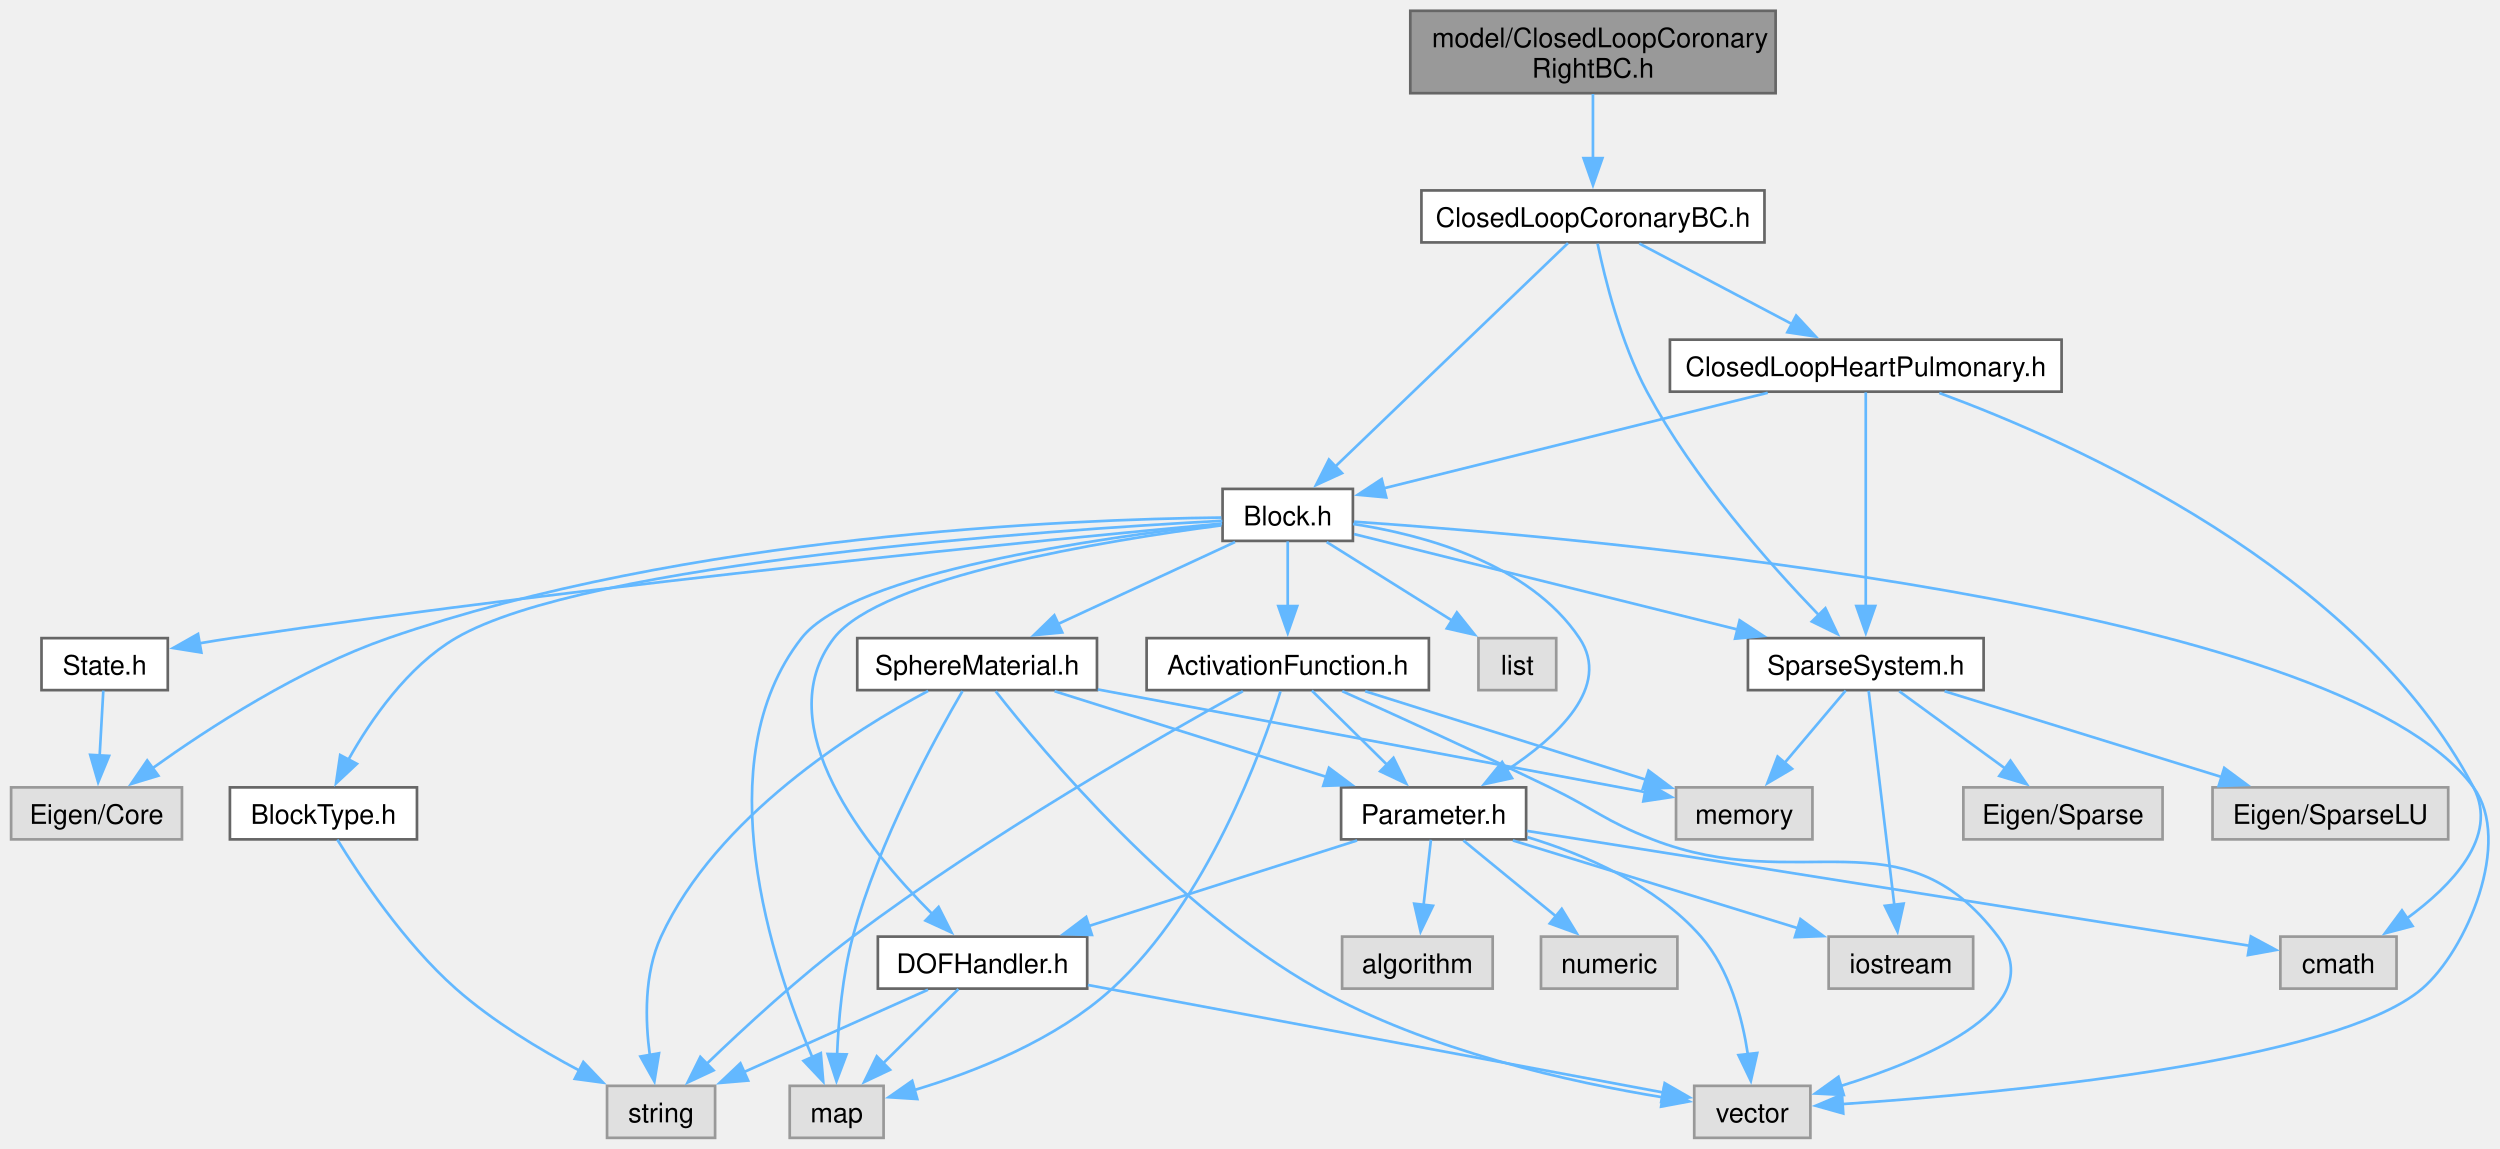
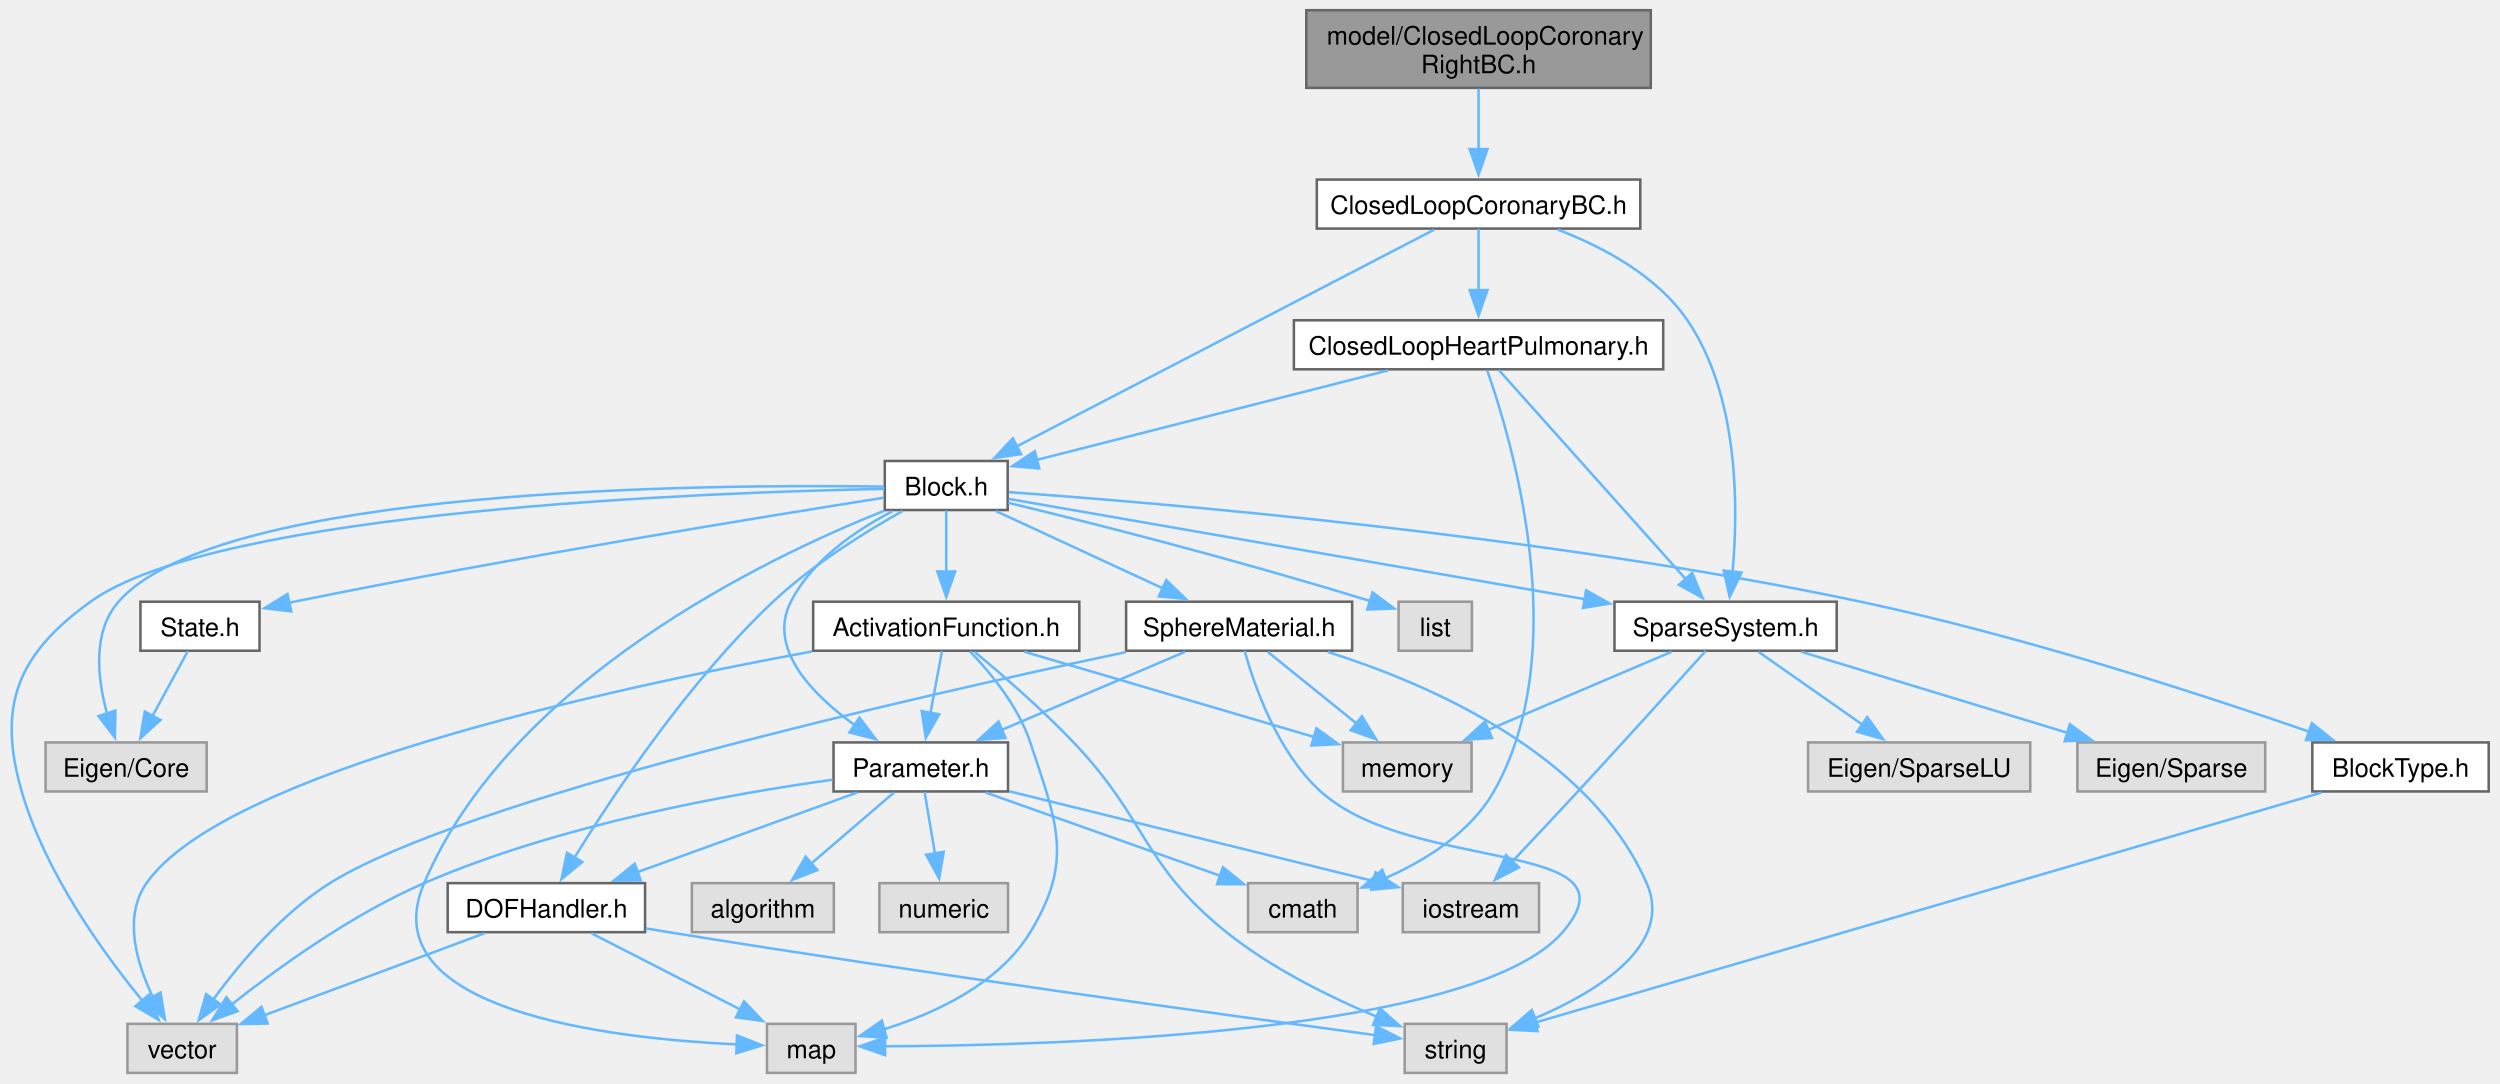
- <svg xmlns="http://www.w3.org/2000/svg" xmlns:xlink="http://www.w3.org/1999/xlink" width="925pt" height="425pt" viewBox="0.00 0.00 925.31 425.25">
+ <svg xmlns="http://www.w3.org/2000/svg" xmlns:xlink="http://www.w3.org/1999/xlink" width="981pt" height="425pt" viewBox="0.00 0.00 980.71 425.25">
  <g id="graph0" class="graph" transform="scale(1 1) rotate(0) translate(4 421.25)">
    <g id="Node000001" class="node">
      <g id="a_Node000001">
        <a xlink:title="Right side of ClosedLoopCoronaryBC.">
-           <polygon fill="#999999" stroke="#666666" points="653.25,-417.25 518,-417.25 518,-386.75 653.25,-386.75 653.25,-417.25" />
-           <text text-anchor="start" x="526" y="-403.75" font-family="Helvetica,sans-Serif" font-size="10.00">model/ClosedLoopCoronary</text>
-           <text text-anchor="middle" x="585.62" y="-392.5" font-family="Helvetica,sans-Serif" font-size="10.00">RightBC.h</text>
+           <polygon fill="#999999" stroke="#666666" points="643.71,-417.25 508.46,-417.25 508.46,-386.75 643.71,-386.75 643.71,-417.25" />
+           <text text-anchor="start" x="516.46" y="-403.75" font-family="Helvetica,sans-Serif" font-size="10.00">model/ClosedLoopCoronary</text>
+           <text text-anchor="middle" x="576.09" y="-392.5" font-family="Helvetica,sans-Serif" font-size="10.00">RightBC.h</text>
        </a>
      </g>
    </g>
    <g id="Node000002" class="node">
      <g id="a_Node000002">
        <a xlink:href="_closed_loop_coronary_b_c_8h.html" target="_top" xlink:title="model::ClosedLoopCoronaryBC source file">
-           <polygon fill="white" stroke="#666666" points="649.12,-350.75 522.12,-350.75 522.12,-331.5 649.12,-331.5 649.12,-350.75" />
-           <text text-anchor="middle" x="585.62" y="-337.25" font-family="Helvetica,sans-Serif" font-size="10.00">ClosedLoopCoronaryBC.h</text>
+           <polygon fill="white" stroke="#666666" points="639.59,-350.75 512.59,-350.75 512.59,-331.5 639.59,-331.5 639.59,-350.75" />
+           <text text-anchor="middle" x="576.09" y="-337.25" font-family="Helvetica,sans-Serif" font-size="10.00">ClosedLoopCoronaryBC.h</text>
        </a>
      </g>
    </g>
    <g id="edge1_Node000001_Node000002" class="edge">
      <g id="a_edge1_Node000001_Node000002">
        <a xlink:title=" ">
-           <path fill="none" stroke="#63b8ff" d="M585.62,-386.45C585.62,-379.21 585.62,-370.34 585.62,-362.44" />
-           <polygon fill="#63b8ff" stroke="#63b8ff" points="589.13,-362.71 585.63,-352.71 582.13,-362.71 589.13,-362.71" />
+           <path fill="none" stroke="#63b8ff" d="M576.09,-386.45C576.09,-379.21 576.09,-370.34 576.09,-362.44" />
+           <polygon fill="#63b8ff" stroke="#63b8ff" points="579.59,-362.71 576.09,-352.71 572.59,-362.71 579.59,-362.71" />
        </a>
      </g>
    </g>
    <g id="Node000003" class="node">
      <g id="a_Node000003">
        <a xlink:href="_block_8h.html" target="_top" xlink:title="model::Block source file">
-           <polygon fill="white" stroke="#666666" points="496.75,-240.25 448.5,-240.25 448.5,-221 496.75,-221 496.75,-240.25" />
-           <text text-anchor="middle" x="472.62" y="-226.75" font-family="Helvetica,sans-Serif" font-size="10.00">Block.h</text>
+           <polygon fill="white" stroke="#666666" points="391.21,-240.25 342.96,-240.25 342.96,-221 391.21,-221 391.21,-240.25" />
+           <text text-anchor="middle" x="367.09" y="-226.75" font-family="Helvetica,sans-Serif" font-size="10.00">Block.h</text>
        </a>
      </g>
    </g>
    <g id="edge2_Node000002_Node000003" class="edge">
      <g id="a_edge2_Node000002_Node000003">
        <a xlink:title=" ">
-           <path fill="none" stroke="#63b8ff" d="M576.38,-331.25C557.51,-313.13 514.29,-271.63 490.01,-248.32" />
-           <polygon fill="#63b8ff" stroke="#63b8ff" points="492.73,-246.08 483.09,-241.67 487.88,-251.13 492.73,-246.08" />
-         </a>
-       </g>
-     </g>
-     <g id="Node000019" class="node">
-       <g id="a_Node000019">
+           <path fill="none" stroke="#63b8ff" d="M558.63,-331.06C522.36,-312.23 438.61,-268.76 394.85,-246.04" />
+           <polygon fill="#63b8ff" stroke="#63b8ff" points="396.47,-242.94 385.99,-241.44 393.25,-249.15 396.47,-242.94" />
+         </a>
+       </g>
+     </g>
+     <g id="Node000018" class="node">
+       <g id="a_Node000018">
        <a xlink:href="_sparse_system_8h.html" target="_top" xlink:title="SparseSystem source file.">
-           <polygon fill="white" stroke="#666666" points="730.25,-185 643,-185 643,-165.75 730.25,-165.75 730.25,-185" />
-           <text text-anchor="middle" x="686.62" y="-171.5" font-family="Helvetica,sans-Serif" font-size="10.00">SparseSystem.h</text>
-         </a>
-       </g>
-     </g>
-     <g id="edge43_Node000002_Node000019" class="edge">
-       <g id="a_edge43_Node000002_Node000019">
-         <a xlink:title=" ">
-           <path fill="none" stroke="#63b8ff" d="M587.34,-331.03C590,-318.24 595.85,-294.48 605.62,-276.25 622.86,-244.13 651.06,-212.35 669.23,-193.55" />
-           <polygon fill="#63b8ff" stroke="#63b8ff" points="671.66,-196.07 676.19,-186.49 666.67,-191.15 671.66,-196.07" />
+           <polygon fill="white" stroke="#666666" points="716.71,-185 629.46,-185 629.46,-165.75 716.71,-165.75 716.71,-185" />
+           <text text-anchor="middle" x="673.09" y="-171.5" font-family="Helvetica,sans-Serif" font-size="10.00">SparseSystem.h</text>
+         </a>
+       </g>
+     </g>
+     <g id="edge43_Node000002_Node000018" class="edge">
+       <g id="a_edge43_Node000002_Node000018">
+         <a xlink:title=" ">
+           <path fill="none" stroke="#63b8ff" d="M607.08,-331.14C624.93,-324.31 646.12,-313.04 658.09,-295.5 678.39,-265.75 678.12,-221.88 675.8,-196.51" />
+           <polygon fill="#63b8ff" stroke="#63b8ff" points="679.31,-196.44 674.7,-186.9 672.36,-197.23 679.31,-196.44" />
        </a>
      </g>
    </g>
    <g id="Node000023" class="node">
      <g id="a_Node000023">
        <a xlink:href="_closed_loop_heart_pulmonary_8h.html" target="_top" xlink:title="model::ClosedLoopHeartPulmonary source file">
-           <polygon fill="white" stroke="#666666" points="759.12,-295.5 614.12,-295.5 614.12,-276.25 759.12,-276.25 759.12,-295.5" />
-           <text text-anchor="middle" x="686.62" y="-282" font-family="Helvetica,sans-Serif" font-size="10.00">ClosedLoopHeartPulmonary.h</text>
+           <polygon fill="white" stroke="#666666" points="648.59,-295.5 503.59,-295.5 503.59,-276.25 648.59,-276.25 648.59,-295.5" />
+           <text text-anchor="middle" x="576.09" y="-282" font-family="Helvetica,sans-Serif" font-size="10.00">ClosedLoopHeartPulmonary.h</text>
        </a>
      </g>
    </g>
    <g id="edge39_Node000002_Node000023" class="edge">
      <g id="a_edge39_Node000002_Node000023">
        <a xlink:title=" ">
-           <path fill="none" stroke="#63b8ff" d="M602.76,-331.09C618.28,-322.91 641.43,-310.71 659.47,-301.19" />
-           <polygon fill="#63b8ff" stroke="#63b8ff" points="660.86,-304.42 668.07,-296.66 657.59,-298.23 660.86,-304.42" />
+           <path fill="none" stroke="#63b8ff" d="M576.09,-331.33C576.09,-324.82 576.09,-315.67 576.09,-307.37" />
+           <polygon fill="#63b8ff" stroke="#63b8ff" points="579.59,-307.37 576.09,-297.37 572.59,-307.37 579.59,-307.37" />
        </a>
      </g>
    </g>
    <g id="Node000004" class="node">
      <g id="a_Node000004">
        <a xlink:title=" ">
-           <polygon fill="#e0e0e0" stroke="#999999" points="63.25,-129.75 0,-129.75 0,-110.5 63.25,-110.5 63.25,-129.75" />
-           <text text-anchor="middle" x="31.62" y="-116.25" font-family="Helvetica,sans-Serif" font-size="10.00">Eigen/Core</text>
+           <polygon fill="#e0e0e0" stroke="#999999" points="76.71,-129.75 13.46,-129.75 13.46,-110.5 76.71,-110.5 76.71,-129.75" />
+           <text text-anchor="middle" x="45.09" y="-116.25" font-family="Helvetica,sans-Serif" font-size="10.00">Eigen/Core</text>
        </a>
      </g>
    </g>
    <g id="edge3_Node000003_Node000004" class="edge">
      <g id="a_edge3_Node000003_Node000004">
        <a xlink:title=" ">
-           <path fill="none" stroke="#63b8ff" d="M448.04,-229.64C391.8,-228.98 250.13,-223.3 139.62,-185 106.9,-173.66 73.17,-151.77 52.3,-136.81" />
-           <polygon fill="#63b8ff" stroke="#63b8ff" points="54.51,-134.08 44.37,-130.99 50.37,-139.73 54.51,-134.08" />
+           <path fill="none" stroke="#63b8ff" d="M342.69,-230.19C273.99,-231.22 81.3,-229.96 42.09,-185 31.81,-173.22 33.75,-155.08 37.57,-141.14" />
+           <polygon fill="#63b8ff" stroke="#63b8ff" points="40.88,-142.26 40.68,-131.67 34.23,-140.08 40.88,-142.26" />
        </a>
      </g>
    </g>
    <g id="Node000005" class="node">
      <g id="a_Node000005">
        <a xlink:title=" ">
-           <polygon fill="#e0e0e0" stroke="#999999" points="572.02,-185 543.23,-185 543.23,-165.75 572.02,-165.75 572.02,-185" />
-           <text text-anchor="middle" x="557.62" y="-171.5" font-family="Helvetica,sans-Serif" font-size="10.00">list</text>
+           <polygon fill="#e0e0e0" stroke="#999999" points="573.49,-185 544.69,-185 544.69,-165.75 573.49,-165.75 573.49,-185" />
+           <text text-anchor="middle" x="559.09" y="-171.5" font-family="Helvetica,sans-Serif" font-size="10.00">list</text>
        </a>
      </g>
    </g>
    <g id="edge4_Node000003_Node000005" class="edge">
      <g id="a_edge4_Node000003_Node000005">
        <a xlink:title=" ">
-           <path fill="none" stroke="#63b8ff" d="M487.04,-220.59C499.74,-212.64 518.5,-200.89 533.48,-191.5" />
-           <polygon fill="#63b8ff" stroke="#63b8ff" points="535.24,-194.53 541.85,-186.26 531.52,-188.6 535.24,-194.53" />
+           <path fill="none" stroke="#63b8ff" d="M391.48,-223.84C422.34,-216.37 477.34,-202.57 533.55,-185.26" />
+           <polygon fill="#63b8ff" stroke="#63b8ff" points="534.48,-188.63 542.98,-182.32 532.4,-181.95 534.48,-188.63" />
        </a>
      </g>
    </g>
    <g id="Node000006" class="node">
      <g id="a_Node000006">
        <a xlink:title=" ">
-           <polygon fill="#e0e0e0" stroke="#999999" points="323,-19.25 288.25,-19.25 288.25,0 323,0 323,-19.25" />
-           <text text-anchor="middle" x="305.62" y="-5.75" font-family="Helvetica,sans-Serif" font-size="10.00">map</text>
+           <polygon fill="#e0e0e0" stroke="#999999" points="331.46,-19.25 296.71,-19.25 296.71,0 331.46,0 331.46,-19.25" />
+           <text text-anchor="middle" x="314.09" y="-5.75" font-family="Helvetica,sans-Serif" font-size="10.00">map</text>
        </a>
      </g>
    </g>
    <g id="edge5_Node000003_Node000006" class="edge">
      <g id="a_edge5_Node000003_Node000006">
        <a xlink:title=" ">
-           <path fill="none" stroke="#63b8ff" d="M448.07,-227.22C403.4,-222.27 311.67,-209.34 292.62,-185 256.83,-139.24 281.81,-64.46 296.71,-29.61" />
-           <polygon fill="#63b8ff" stroke="#63b8ff" points="299.76,-31.36 300.66,-20.8 293.37,-28.5 299.76,-31.36" />
+           <path fill="none" stroke="#63b8ff" d="M342.81,-220.75C296.25,-202.17 196.02,-154.16 162.09,-74.5 140.74,-24.38 235.13,-13.48 284.98,-11.18" />
+           <polygon fill="#63b8ff" stroke="#63b8ff" points="284.93,-14.69 294.8,-10.83 284.68,-7.69 284.93,-14.69" />
        </a>
      </g>
    </g>
    <g id="Node000007" class="node">
      <g id="a_Node000007">
        <a xlink:title=" ">
-           <polygon fill="#e0e0e0" stroke="#999999" points="666.12,-19.25 623.12,-19.25 623.12,0 666.12,0 666.12,-19.25" />
-           <text text-anchor="middle" x="644.62" y="-5.75" font-family="Helvetica,sans-Serif" font-size="10.00">vector</text>
+           <polygon fill="#e0e0e0" stroke="#999999" points="88.59,-19.25 45.59,-19.25 45.59,0 88.59,0 88.59,-19.25" />
+           <text text-anchor="middle" x="67.09" y="-5.75" font-family="Helvetica,sans-Serif" font-size="10.00">vector</text>
        </a>
      </g>
    </g>
    <g id="edge6_Node000003_Node000007" class="edge">
      <g id="a_edge6_Node000003_Node000007">
        <a xlink:title=" ">
-           <path fill="none" stroke="#63b8ff" d="M497.19,-228.11C582.26,-222.28 861.78,-198.12 911.62,-129.75 926.27,-109.67 908.95,-69.25 892.62,-55.25 860.86,-28.01 738.06,-16.56 678.04,-12.51" />
-           <polygon fill="#63b8ff" stroke="#63b8ff" points="678.29,-9.02 668.08,-11.88 677.84,-16.01 678.29,-9.02" />
+           <path fill="none" stroke="#63b8ff" d="M342.81,-229.31C274.28,-227.97 81.11,-221.02 31.09,-185 2.51,-164.42 -5.69,-144.33 4.09,-110.5 13.3,-78.63 36.03,-47.15 51.51,-28.3" />
+           <polygon fill="#63b8ff" stroke="#63b8ff" points="54.06,-30.7 57.86,-20.81 48.72,-26.18 54.06,-30.7" />
        </a>
      </g>
    </g>
    <g id="Node000008" class="node">
      <g id="a_Node000008">
        <a xlink:href="_activation_function_8h.html" target="_top" xlink:title="Activation function classes for cardiac chamber models.">
-           <polygon fill="white" stroke="#666666" points="524.88,-185 420.38,-185 420.38,-165.75 524.88,-165.75 524.88,-185" />
-           <text text-anchor="middle" x="472.62" y="-171.5" font-family="Helvetica,sans-Serif" font-size="10.00">ActivationFunction.h</text>
+           <polygon fill="white" stroke="#666666" points="419.34,-185 314.84,-185 314.84,-165.75 419.34,-165.75 419.34,-185" />
+           <text text-anchor="middle" x="367.09" y="-171.5" font-family="Helvetica,sans-Serif" font-size="10.00">ActivationFunction.h</text>
        </a>
      </g>
    </g>
    <g id="edge7_Node000003_Node000008" class="edge">
      <g id="a_edge7_Node000003_Node000008">
        <a xlink:title=" ">
-           <path fill="none" stroke="#63b8ff" d="M472.62,-220.83C472.62,-214.32 472.62,-205.17 472.62,-196.87" />
-           <polygon fill="#63b8ff" stroke="#63b8ff" points="476.13,-196.87 472.63,-186.87 469.13,-196.87 476.13,-196.87" />
+           <path fill="none" stroke="#63b8ff" d="M367.09,-220.83C367.09,-214.32 367.09,-205.17 367.09,-196.87" />
+           <polygon fill="#63b8ff" stroke="#63b8ff" points="370.59,-196.87 367.09,-186.87 363.59,-196.87 370.59,-196.87" />
        </a>
      </g>
    </g>
    <g id="Node000011" class="node">
      <g id="a_Node000011">
        <a xlink:href="_parameter_8h.html" target="_top" xlink:title="model::Parameter source file">
-           <polygon fill="white" stroke="#666666" points="560.88,-129.75 492.38,-129.75 492.38,-110.5 560.88,-110.5 560.88,-129.75" />
-           <text text-anchor="middle" x="526.62" y="-116.25" font-family="Helvetica,sans-Serif" font-size="10.00">Parameter.h</text>
-         </a>
-       </g>
-     </g>
-     <g id="edge31_Node000003_Node000011" class="edge">
-       <g id="a_edge31_Node000003_Node000011">
-         <a xlink:title=" ">
-           <path fill="none" stroke="#63b8ff" d="M496.81,-227.27C522.53,-223.32 562.02,-212.82 580.62,-185 592.59,-167.12 572.61,-148.54 553.66,-136.06" />
-           <polygon fill="#63b8ff" stroke="#63b8ff" points="555.66,-133.18 545.31,-130.92 551.99,-139.14 555.66,-133.18" />
+           <polygon fill="white" stroke="#666666" points="391.34,-129.75 322.84,-129.75 322.84,-110.5 391.34,-110.5 391.34,-129.75" />
+           <text text-anchor="middle" x="357.09" y="-116.25" font-family="Helvetica,sans-Serif" font-size="10.00">Parameter.h</text>
+         </a>
+       </g>
+     </g>
+     <g id="edge25_Node000003_Node000011" class="edge">
+       <g id="a_edge25_Node000003_Node000011">
+         <a xlink:title=" ">
+           <path fill="none" stroke="#63b8ff" d="M345.98,-220.53C331.86,-213.19 314.4,-201.38 306.09,-185 296.77,-166.64 314.4,-148.56 331.43,-136.36" />
+           <polygon fill="#63b8ff" stroke="#63b8ff" points="333.01,-139.51 339.39,-131.05 329.13,-133.68 333.01,-139.51" />
        </a>
      </g>
    </g>
    <g id="Node000016" class="node">
      <g id="a_Node000016">
        <a xlink:href="_d_o_f_handler_8h.html" target="_top" xlink:title="model::DOFHandler source file">
-           <polygon fill="white" stroke="#666666" points="398.38,-74.5 320.88,-74.5 320.88,-55.25 398.38,-55.25 398.38,-74.5" />
-           <text text-anchor="middle" x="359.62" y="-61" font-family="Helvetica,sans-Serif" font-size="10.00">DOFHandler.h</text>
-         </a>
-       </g>
-     </g>
-     <g id="edge30_Node000003_Node000016" class="edge">
-       <g id="a_edge30_Node000003_Node000016">
-         <a xlink:title=" ">
-           <path fill="none" stroke="#63b8ff" d="M448.03,-226.74C405.74,-221.23 322.06,-207.67 304.62,-185 279.77,-152.68 316.57,-107.31 340.95,-82.94" />
-           <polygon fill="#63b8ff" stroke="#63b8ff" points="343.36,-85.48 348.14,-76.03 338.51,-80.44 343.36,-85.48" />
+           <polygon fill="white" stroke="#666666" points="248.84,-74.5 171.34,-74.5 171.34,-55.25 248.84,-55.25 248.84,-74.5" />
+           <text text-anchor="middle" x="210.09" y="-61" font-family="Helvetica,sans-Serif" font-size="10.00">DOFHandler.h</text>
+         </a>
+       </g>
+     </g>
+     <g id="edge24_Node000003_Node000016" class="edge">
+       <g id="a_edge24_Node000003_Node000016">
+         <a xlink:title=" ">
+           <path fill="none" stroke="#63b8ff" d="M349.99,-220.64C335.48,-212.51 314.61,-199.61 299.09,-185 266,-153.87 236.35,-109.26 221.04,-84.4" />
+           <polygon fill="#63b8ff" stroke="#63b8ff" points="224.18,-82.81 216.01,-76.07 218.18,-86.43 224.18,-82.81" />
        </a>
      </g>
    </g>
    <g id="Node000017" class="node">
      <g id="a_Node000017">
        <a xlink:href="_block_type_8h.html" target="_top" xlink:title="Specifies the types of blocks and their parameters.">
-           <polygon fill="white" stroke="#666666" points="150.25,-129.75 81,-129.75 81,-110.5 150.25,-110.5 150.25,-129.75" />
-           <text text-anchor="middle" x="115.62" y="-116.25" font-family="Helvetica,sans-Serif" font-size="10.00">BlockType.h</text>
+           <polygon fill="white" stroke="#666666" points="972.71,-129.75 903.46,-129.75 903.46,-110.5 972.71,-110.5 972.71,-129.75" />
+           <text text-anchor="middle" x="938.09" y="-116.25" font-family="Helvetica,sans-Serif" font-size="10.00">BlockType.h</text>
        </a>
      </g>
    </g>
    <g id="edge22_Node000003_Node000017" class="edge">
      <g id="a_edge22_Node000003_Node000017">
        <a xlink:title=" ">
-           <path fill="none" stroke="#63b8ff" d="M448.4,-228.45C384.47,-225 212.87,-213.28 164.62,-185 146.75,-174.52 133.15,-154.77 124.86,-139.99" />
-           <polygon fill="#63b8ff" stroke="#63b8ff" points="128.02,-138.47 120.28,-131.23 121.82,-141.72 128.02,-138.47" />
-         </a>
-       </g>
-     </g>
-     <g id="Node000018" class="node">
-       <g id="a_Node000018">
+           <path fill="none" stroke="#63b8ff" d="M391.7,-228.01C450.2,-223.85 601.96,-211.22 726.09,-185 789.13,-171.68 860.51,-148.42 902.28,-133.94" />
+           <polygon fill="#63b8ff" stroke="#63b8ff" points="903.28,-137.3 911.56,-130.7 900.97,-130.69 903.28,-137.3" />
+         </a>
+       </g>
+     </g>
+     <g id="edge26_Node000003_Node000018" class="edge">
+       <g id="a_edge26_Node000003_Node000018">
+         <a xlink:title=" ">
+           <path fill="none" stroke="#63b8ff" d="M391.61,-225.36C440.41,-216.87 550.75,-197.66 617.87,-185.98" />
+           <polygon fill="#63b8ff" stroke="#63b8ff" points="618.32,-189.46 627.57,-184.29 617.12,-182.56 618.32,-189.46" />
+         </a>
+       </g>
+     </g>
+     <g id="Node000021" class="node">
+       <g id="a_Node000021">
        <a xlink:href="_sphere_material_8h.html" target="_top" xlink:title="Material models for the ChamberSphere block.">
-           <polygon fill="white" stroke="#666666" points="402,-185 313.25,-185 313.25,-165.75 402,-165.75 402,-185" />
-           <text text-anchor="middle" x="357.62" y="-171.5" font-family="Helvetica,sans-Serif" font-size="10.00">SphereMaterial.h</text>
-         </a>
-       </g>
-     </g>
-     <g id="edge24_Node000003_Node000018" class="edge">
-       <g id="a_edge24_Node000003_Node000018">
-         <a xlink:title=" ">
-           <path fill="none" stroke="#63b8ff" d="M453.12,-220.59C435.11,-212.25 408.1,-199.75 387.4,-190.16" />
-           <polygon fill="#63b8ff" stroke="#63b8ff" points="389.15,-187.11 378.6,-186.09 386.21,-193.47 389.15,-187.11" />
-         </a>
-       </g>
-     </g>
-     <g id="edge32_Node000003_Node000019" class="edge">
-       <g id="a_edge32_Node000003_Node000019">
-         <a xlink:title=" ">
-           <path fill="none" stroke="#63b8ff" d="M497.17,-223.52C531.71,-214.92 595.34,-199.09 639.26,-188.16" />
-           <polygon fill="#63b8ff" stroke="#63b8ff" points="639.93,-191.6 648.79,-185.79 638.24,-184.81 639.93,-191.6" />
+           <polygon fill="white" stroke="#666666" points="526.46,-185 437.71,-185 437.71,-165.75 526.46,-165.75 526.46,-185" />
+           <text text-anchor="middle" x="482.09" y="-171.5" font-family="Helvetica,sans-Serif" font-size="10.00">SphereMaterial.h</text>
+         </a>
+       </g>
+     </g>
+     <g id="edge31_Node000003_Node000021" class="edge">
+       <g id="a_edge31_Node000003_Node000021">
+         <a xlink:title=" ">
+           <path fill="none" stroke="#63b8ff" d="M386.59,-220.59C404.6,-212.25 431.61,-199.75 452.31,-190.16" />
+           <polygon fill="#63b8ff" stroke="#63b8ff" points="453.5,-193.47 461.11,-186.09 450.56,-187.11 453.5,-193.47" />
        </a>
      </g>
    </g>
    <g id="Node000022" class="node">
      <g id="a_Node000022">
        <a xlink:href="_state_8h.html" target="_top" xlink:title="State source file.">
-           <polygon fill="white" stroke="#666666" points="58,-185 11.25,-185 11.25,-165.75 58,-165.75 58,-185" />
-           <text text-anchor="middle" x="34.62" y="-171.5" font-family="Helvetica,sans-Serif" font-size="10.00">State.h</text>
+           <polygon fill="white" stroke="#666666" points="97.46,-185 50.71,-185 50.71,-165.75 97.46,-165.75 97.46,-185" />
+           <text text-anchor="middle" x="74.09" y="-171.5" font-family="Helvetica,sans-Serif" font-size="10.00">State.h</text>
        </a>
      </g>
    </g>
    <g id="edge37_Node000003_Node000022" class="edge">
      <g id="a_edge37_Node000003_Node000022">
        <a xlink:title=" ">
-           <path fill="none" stroke="#63b8ff" d="M448.3,-227.43C386.74,-221.74 219.83,-205.54 81.62,-185 77.73,-184.42 73.67,-183.76 69.63,-183.07" />
-           <polygon fill="#63b8ff" stroke="#63b8ff" points="70.43,-179.66 59.97,-181.34 69.2,-186.55 70.43,-179.66" />
+           <path fill="none" stroke="#63b8ff" d="M342.64,-225.84C297,-218.65 195.74,-202.23 111.09,-185 110.42,-184.86 109.75,-184.73 109.07,-184.58" />
+           <polygon fill="#63b8ff" stroke="#63b8ff" points="109.92,-181.19 99.4,-182.47 108.42,-188.03 109.92,-181.19" />
        </a>
      </g>
    </g>
    <g id="edge8_Node000008_Node000006" class="edge">
      <g id="a_edge8_Node000008_Node000006">
        <a xlink:title=" ">
-           <path fill="none" stroke="#63b8ff" d="M469.95,-165.33C463.1,-143.54 442.88,-87.56 407.62,-55.25 386.85,-36.21 356.65,-24.38 334.51,-17.73" />
-           <polygon fill="#63b8ff" stroke="#63b8ff" points="335.48,-14.37 324.9,-15.04 333.59,-21.11 335.48,-14.37" />
+           <path fill="none" stroke="#63b8ff" d="M376.42,-165.48C384.44,-157.13 395.44,-143.84 400.09,-129.75 410.45,-98.3 417.28,-83.55 400.09,-55.25 387.67,-34.82 362.54,-23.32 342.63,-17.13" />
+           <polygon fill="#63b8ff" stroke="#63b8ff" points="343.68,-13.79 333.11,-14.48 341.81,-20.54 343.68,-13.79" />
        </a>
      </g>
    </g>
    <g id="edge11_Node000008_Node000007" class="edge">
      <g id="a_edge11_Node000008_Node000007">
        <a xlink:title=" ">
-           <path fill="none" stroke="#63b8ff" d="M492.79,-165.36C512.48,-156.5 543.25,-142.49 569.62,-129.75 586.67,-121.51 589.98,-117.37 607.62,-110.5 662.69,-89.05 699.94,-121.61 735.62,-74.5 755.05,-48.86 710.62,-29.53 677.24,-19.16" />
-           <polygon fill="#63b8ff" stroke="#63b8ff" points="678.48,-15.88 667.9,-16.42 676.51,-22.6 678.48,-15.88" />
+           <path fill="none" stroke="#63b8ff" d="M314.37,-165.47C233.09,-150.52 83.36,-117.72 53.09,-74.5 43.83,-61.29 49.16,-43.08 55.73,-29.48" />
+           <polygon fill="#63b8ff" stroke="#63b8ff" points="58.6,-31.53 60.29,-21.08 52.45,-28.19 58.6,-31.53" />
        </a>
      </g>
    </g>
    <g id="Node000009" class="node">
      <g id="a_Node000009">
        <a xlink:title=" ">
-           <polygon fill="#e0e0e0" stroke="#999999" points="666.88,-129.75 616.38,-129.75 616.38,-110.5 666.88,-110.5 666.88,-129.75" />
-           <text text-anchor="middle" x="641.62" y="-116.25" font-family="Helvetica,sans-Serif" font-size="10.00">memory</text>
+           <polygon fill="#e0e0e0" stroke="#999999" points="573.34,-129.75 522.84,-129.75 522.84,-110.5 573.34,-110.5 573.34,-129.75" />
+           <text text-anchor="middle" x="548.09" y="-116.25" font-family="Helvetica,sans-Serif" font-size="10.00">memory</text>
        </a>
      </g>
    </g>
    <g id="edge9_Node000008_Node000009" class="edge">
      <g id="a_edge9_Node000008_Node000009">
        <a xlink:title=" ">
-           <path fill="none" stroke="#63b8ff" d="M501.29,-165.34C529.98,-156.3 574.2,-142.37 605.32,-132.56" />
-           <polygon fill="#63b8ff" stroke="#63b8ff" points="606.21,-135.95 614.69,-129.61 604.1,-129.28 606.21,-135.95" />
+           <path fill="none" stroke="#63b8ff" d="M397.79,-165.34C429.32,-156.06 478.39,-141.63 511.82,-131.79" />
+           <polygon fill="#63b8ff" stroke="#63b8ff" points="512.45,-135.26 521.05,-129.08 510.47,-128.54 512.45,-135.26" />
        </a>
      </g>
    </g>
    <g id="Node000010" class="node">
      <g id="a_Node000010">
        <a xlink:title=" ">
-           <polygon fill="#e0e0e0" stroke="#999999" points="260.62,-19.25 220.62,-19.25 220.62,0 260.62,0 260.62,-19.25" />
-           <text text-anchor="middle" x="240.62" y="-5.75" font-family="Helvetica,sans-Serif" font-size="10.00">string</text>
+           <polygon fill="#e0e0e0" stroke="#999999" points="587.09,-19.25 547.09,-19.25 547.09,0 587.09,0 587.09,-19.25" />
+           <text text-anchor="middle" x="567.09" y="-5.75" font-family="Helvetica,sans-Serif" font-size="10.00">string</text>
        </a>
      </g>
    </g>
    <g id="edge10_Node000008_Node000010" class="edge">
      <g id="a_edge10_Node000008_Node000010">
        <a xlink:title=" ">
-           <path fill="none" stroke="#63b8ff" d="M456.01,-165.36C426.08,-148.86 361.61,-112.02 311.62,-74.5 292.05,-59.8 271.43,-40.81 257.49,-27.37" />
-           <polygon fill="#63b8ff" stroke="#63b8ff" points="260.05,-24.98 250.45,-20.49 255.16,-29.98 260.05,-24.98" />
+           <path fill="none" stroke="#63b8ff" d="M378.29,-165.29C388.75,-156.6 404.58,-142.91 417.09,-129.75 446.38,-98.94 443.94,-81.87 477.09,-55.25 494.85,-40.99 517.92,-29.66 536.25,-21.99" />
+           <polygon fill="#63b8ff" stroke="#63b8ff" points="537.32,-25.33 545.29,-18.36 534.71,-18.84 537.32,-25.33" />
        </a>
      </g>
    </g>
    <g id="edge12_Node000008_Node000011" class="edge">
      <g id="a_edge12_Node000008_Node000011">
        <a xlink:title=" ">
-           <path fill="none" stroke="#63b8ff" d="M481.54,-165.58C489.08,-158.15 500.09,-147.29 509.35,-138.16" />
-           <polygon fill="#63b8ff" stroke="#63b8ff" points="511.77,-140.69 516.44,-131.17 506.86,-135.7 511.77,-140.69" />
+           <path fill="none" stroke="#63b8ff" d="M365.43,-165.58C364.2,-158.99 362.45,-149.71 360.88,-141.32" />
+           <polygon fill="#63b8ff" stroke="#63b8ff" points="364.34,-140.78 359.05,-131.6 357.46,-142.07 364.34,-140.78" />
        </a>
      </g>
    </g>
    <g id="edge17_Node000011_Node000007" class="edge">
      <g id="a_edge17_Node000011_Node000007">
        <a xlink:title=" ">
-           <path fill="none" stroke="#63b8ff" d="M561.32,-111.34C582.66,-104.86 609,-93.52 625.62,-74.5 636.23,-62.36 640.92,-44.51 642.99,-30.77" />
-           <polygon fill="#63b8ff" stroke="#63b8ff" points="646.44,-31.41 644.08,-21.08 639.49,-30.63 646.44,-31.41" />
+           <path fill="none" stroke="#63b8ff" d="M322.43,-115.1C282.48,-109.58 215.47,-97.61 162.09,-74.5 133.79,-62.25 104.91,-41.4 86.53,-26.86" />
+           <polygon fill="#63b8ff" stroke="#63b8ff" points="88.86,-24.24 78.89,-20.67 84.46,-29.68 88.86,-24.24" />
        </a>
      </g>
    </g>
    <g id="Node000012" class="node">
      <g id="a_Node000012">
        <a xlink:title=" ">
-           <polygon fill="#e0e0e0" stroke="#999999" points="548.5,-74.5 492.75,-74.5 492.75,-55.25 548.5,-55.25 548.5,-74.5" />
-           <text text-anchor="middle" x="520.62" y="-61" font-family="Helvetica,sans-Serif" font-size="10.00">algorithm</text>
+           <polygon fill="#e0e0e0" stroke="#999999" points="322.96,-74.5 267.21,-74.5 267.21,-55.25 322.96,-55.25 322.96,-74.5" />
+           <text text-anchor="middle" x="295.09" y="-61" font-family="Helvetica,sans-Serif" font-size="10.00">algorithm</text>
        </a>
      </g>
    </g>
    <g id="edge13_Node000011_Node000012" class="edge">
      <g id="a_edge13_Node000011_Node000012">
        <a xlink:title=" ">
-           <path fill="none" stroke="#63b8ff" d="M525.63,-110.33C524.89,-103.74 523.85,-94.46 522.9,-86.07" />
-           <polygon fill="#63b8ff" stroke="#63b8ff" points="526.4,-85.91 521.81,-76.36 519.45,-86.69 526.4,-85.91" />
+           <path fill="none" stroke="#63b8ff" d="M346.57,-110.09C337.7,-102.47 324.77,-91.37 314.1,-82.2" />
+           <polygon fill="#63b8ff" stroke="#63b8ff" points="316.46,-79.62 306.6,-75.76 311.9,-84.93 316.46,-79.62" />
        </a>
      </g>
    </g>
    <g id="Node000013" class="node">
      <g id="a_Node000013">
        <a xlink:title=" ">
-           <polygon fill="#e0e0e0" stroke="#999999" points="883.12,-74.5 840.12,-74.5 840.12,-55.25 883.12,-55.25 883.12,-74.5" />
-           <text text-anchor="middle" x="861.62" y="-61" font-family="Helvetica,sans-Serif" font-size="10.00">cmath</text>
+           <polygon fill="#e0e0e0" stroke="#999999" points="528.59,-74.5 485.59,-74.5 485.59,-55.25 528.59,-55.25 528.59,-74.5" />
+           <text text-anchor="middle" x="507.09" y="-61" font-family="Helvetica,sans-Serif" font-size="10.00">cmath</text>
        </a>
      </g>
    </g>
    <g id="edge14_Node000011_Node000013" class="edge">
      <g id="a_edge14_Node000011_Node000013">
        <a xlink:title=" ">
-           <path fill="none" stroke="#63b8ff" d="M561.21,-113.63C626.08,-103.32 765.15,-81.21 828.71,-71.11" />
-           <polygon fill="#63b8ff" stroke="#63b8ff" points="829.2,-74.57 838.52,-69.55 828.1,-67.66 829.2,-74.57" />
+           <path fill="none" stroke="#63b8ff" d="M382.53,-110.09C407.95,-101.07 447.11,-87.17 474.73,-77.36" />
+           <polygon fill="#63b8ff" stroke="#63b8ff" points="475.74,-80.72 483.99,-74.07 473.4,-74.12 475.74,-80.72" />
        </a>
      </g>
    </g>
    <g id="Node000014" class="node">
      <g id="a_Node000014">
        <a xlink:title=" ">
-           <polygon fill="#e0e0e0" stroke="#999999" points="726.38,-74.5 672.88,-74.5 672.88,-55.25 726.38,-55.25 726.38,-74.5" />
-           <text text-anchor="middle" x="699.62" y="-61" font-family="Helvetica,sans-Serif" font-size="10.00">iostream</text>
+           <polygon fill="#e0e0e0" stroke="#999999" points="599.84,-74.5 546.34,-74.5 546.34,-55.25 599.84,-55.25 599.84,-74.5" />
+           <text text-anchor="middle" x="573.09" y="-61" font-family="Helvetica,sans-Serif" font-size="10.00">iostream</text>
        </a>
      </g>
    </g>
    <g id="edge15_Node000011_Node000014" class="edge">
      <g id="a_edge15_Node000011_Node000014">
        <a xlink:title=" ">
-           <path fill="none" stroke="#63b8ff" d="M555.97,-110.09C585.12,-101.12 629.94,-87.33 661.75,-77.53" />
-           <polygon fill="#63b8ff" stroke="#63b8ff" points="662.44,-80.98 670.97,-74.69 660.38,-74.29 662.44,-80.98" />
+           <path fill="none" stroke="#63b8ff" d="M391.79,-110.57C430.95,-100.92 494.45,-85.26 534.96,-75.27" />
+           <polygon fill="#63b8ff" stroke="#63b8ff" points="535.65,-78.71 544.52,-72.92 533.97,-71.91 535.65,-78.71" />
        </a>
      </g>
    </g>
    <g id="Node000015" class="node">
      <g id="a_Node000015">
        <a xlink:title=" ">
-           <polygon fill="#e0e0e0" stroke="#999999" points="616.88,-74.5 566.38,-74.5 566.38,-55.25 616.88,-55.25 616.88,-74.5" />
-           <text text-anchor="middle" x="591.62" y="-61" font-family="Helvetica,sans-Serif" font-size="10.00">numeric</text>
+           <polygon fill="#e0e0e0" stroke="#999999" points="391.34,-74.5 340.84,-74.5 340.84,-55.25 391.34,-55.25 391.34,-74.5" />
+           <text text-anchor="middle" x="366.09" y="-61" font-family="Helvetica,sans-Serif" font-size="10.00">numeric</text>
        </a>
      </g>
    </g>
    <g id="edge16_Node000011_Node000015" class="edge">
      <g id="a_edge16_Node000011_Node000015">
        <a xlink:title=" ">
-           <path fill="none" stroke="#63b8ff" d="M537.65,-110.09C547.05,-102.4 560.77,-91.15 572.03,-81.93" />
-           <polygon fill="#63b8ff" stroke="#63b8ff" points="574.07,-84.78 579.59,-75.73 569.64,-79.36 574.07,-84.78" />
+           <path fill="none" stroke="#63b8ff" d="M358.57,-110.33C359.69,-103.74 361.25,-94.46 362.67,-86.07" />
+           <polygon fill="#63b8ff" stroke="#63b8ff" points="366.1,-86.8 364.31,-76.35 359.2,-85.63 366.1,-86.8" />
        </a>
      </g>
    </g>
    <g id="edge18_Node000011_Node000016" class="edge">
      <g id="a_edge18_Node000011_Node000016">
        <a xlink:title=" ">
-           <path fill="none" stroke="#63b8ff" d="M498.3,-110.09C470.95,-101.37 429.3,-88.09 398.79,-78.36" />
-           <polygon fill="#63b8ff" stroke="#63b8ff" points="400.13,-75.12 389.54,-75.41 398,-81.78 400.13,-75.12" />
+           <path fill="none" stroke="#63b8ff" d="M332.15,-110.09C308.39,-101.49 272.38,-88.44 245.62,-78.75" />
+           <polygon fill="#63b8ff" stroke="#63b8ff" points="247.16,-75.58 236.57,-75.47 244.78,-82.16 247.16,-75.58" />
        </a>
      </g>
    </g>
    <g id="edge19_Node000016_Node000006" class="edge">
      <g id="a_edge19_Node000016_Node000006">
        <a xlink:title=" ">
-           <path fill="none" stroke="#63b8ff" d="M350.71,-55.08C343.17,-47.65 332.16,-36.79 322.9,-27.66" />
-           <polygon fill="#63b8ff" stroke="#63b8ff" points="325.39,-25.2 315.81,-20.67 320.48,-30.19 325.39,-25.2" />
+           <path fill="none" stroke="#63b8ff" d="M227.73,-54.84C243.71,-46.66 267.54,-34.46 286.12,-24.94" />
+           <polygon fill="#63b8ff" stroke="#63b8ff" points="287.7,-28.07 295.01,-20.39 284.51,-21.83 287.7,-28.07" />
        </a>
      </g>
    </g>
    <g id="edge21_Node000016_Node000007" class="edge">
      <g id="a_edge21_Node000016_Node000007">
        <a xlink:title=" ">
-           <path fill="none" stroke="#63b8ff" d="M398.66,-56.58C455.21,-46.02 558.92,-26.64 611.78,-16.76" />
-           <polygon fill="#63b8ff" stroke="#63b8ff" points="612.18,-20.25 621.37,-14.97 610.9,-13.37 612.18,-20.25" />
+           <path fill="none" stroke="#63b8ff" d="M185.83,-54.84C161.98,-45.96 125.45,-32.36 99.2,-22.58" />
+           <polygon fill="#63b8ff" stroke="#63b8ff" points="100.66,-19.39 90.07,-19.18 98.22,-25.95 100.66,-19.39" />
        </a>
      </g>
    </g>
    <g id="edge20_Node000016_Node000010" class="edge">
      <g id="a_edge20_Node000016_Node000010">
        <a xlink:title=" ">
-           <path fill="none" stroke="#63b8ff" d="M339.44,-54.84C320.72,-46.47 292.6,-33.88 271.14,-24.28" />
-           <polygon fill="#63b8ff" stroke="#63b8ff" points="272.85,-21.21 262.29,-20.32 269.99,-27.6 272.85,-21.21" />
+           <path fill="none" stroke="#63b8ff" d="M249.1,-56.75C252.14,-56.23 255.16,-55.72 258.09,-55.25 359.28,-38.86 479.6,-22.33 535.56,-14.81" />
+           <polygon fill="#63b8ff" stroke="#63b8ff" points="535.86,-18.31 545.3,-13.51 534.93,-11.37 535.86,-18.31" />
        </a>
      </g>
    </g>
    <g id="edge23_Node000017_Node000010" class="edge">
      <g id="a_edge23_Node000017_Node000010">
        <a xlink:title=" ">
-           <path fill="none" stroke="#63b8ff" d="M120.76,-110.42C128.84,-97.27 145.56,-72.09 164.62,-55.25 178.28,-43.18 195.68,-32.69 210.38,-24.91" />
-           <polygon fill="#63b8ff" stroke="#63b8ff" points="211.85,-28.09 219.17,-20.43 208.67,-21.85 211.85,-28.09" />
-         </a>
-       </g>
-     </g>
-     <g id="edge25_Node000018_Node000006" class="edge">
-       <g id="a_edge25_Node000018_Node000006">
-         <a xlink:title=" ">
-           <path fill="none" stroke="#63b8ff" d="M352.22,-165.41C342.26,-148.38 321.14,-109.9 311.62,-74.5 307.76,-60.14 306.3,-43.39 305.78,-30.64" />
-           <polygon fill="#63b8ff" stroke="#63b8ff" points="309.29,-30.9 305.56,-20.98 302.29,-31.06 309.29,-30.9" />
-         </a>
-       </g>
-     </g>
-     <g id="edge28_Node000018_Node000007" class="edge">
-       <g id="a_edge28_Node000018_Node000007">
-         <a xlink:title=" ">
-           <path fill="none" stroke="#63b8ff" d="M364.49,-165.36C381.89,-143.16 430.14,-85.44 483.62,-55.25 524.41,-32.23 577.79,-20.5 611.66,-14.97" />
-           <polygon fill="#63b8ff" stroke="#63b8ff" points="611.92,-18.47 621.27,-13.49 610.86,-11.55 611.92,-18.47" />
-         </a>
-       </g>
-     </g>
-     <g id="edge26_Node000018_Node000009" class="edge">
-       <g id="a_edge26_Node000018_Node000009">
-         <a xlink:title=" ">
-           <path fill="none" stroke="#63b8ff" d="M402.31,-166C458.25,-155.51 553.01,-137.74 604.92,-128.01" />
-           <polygon fill="#63b8ff" stroke="#63b8ff" points="605.56,-131.45 614.75,-126.16 604.27,-124.57 605.56,-131.45" />
-         </a>
-       </g>
-     </g>
-     <g id="edge27_Node000018_Node000010" class="edge">
-       <g id="a_edge27_Node000018_Node000010">
-         <a xlink:title=" ">
-           <path fill="none" stroke="#63b8ff" d="M339.5,-165.47C312.08,-150.85 261.09,-118.88 240.62,-74.5 234.29,-60.76 234.71,-43.53 236.48,-30.43" />
-           <polygon fill="#63b8ff" stroke="#63b8ff" points="239.87,-31.32 238.15,-20.87 232.98,-30.11 239.87,-31.32" />
-         </a>
-       </g>
-     </g>
-     <g id="edge29_Node000018_Node000011" class="edge">
-       <g id="a_edge29_Node000018_Node000011">
-         <a xlink:title=" ">
-           <path fill="none" stroke="#63b8ff" d="M386.29,-165.34C413.97,-156.62 456.11,-143.34 487,-133.61" />
-           <polygon fill="#63b8ff" stroke="#63b8ff" points="487.89,-137 496.37,-130.66 485.78,-130.32 487.89,-137" />
-         </a>
-       </g>
-     </g>
-     <g id="edge36_Node000019_Node000009" class="edge">
-       <g id="a_edge36_Node000019_Node000009">
-         <a xlink:title=" ">
-           <path fill="none" stroke="#63b8ff" d="M679.19,-165.58C673.04,-158.3 664.11,-147.73 656.5,-138.73" />
-           <polygon fill="#63b8ff" stroke="#63b8ff" points="659.32,-136.64 650.19,-131.27 653.98,-141.16 659.32,-136.64" />
-         </a>
-       </g>
-     </g>
-     <g id="edge35_Node000019_Node000014" class="edge">
-       <g id="a_edge35_Node000019_Node000014">
-         <a xlink:title=" ">
-           <path fill="none" stroke="#63b8ff" d="M687.69,-165.5C689.76,-148.25 694.36,-109.83 697.21,-86.06" />
-           <polygon fill="#63b8ff" stroke="#63b8ff" points="700.65,-86.72 698.37,-76.38 693.7,-85.89 700.65,-86.72" />
+           <path fill="none" stroke="#63b8ff" d="M907.09,-110.06C837.15,-89.6 667.71,-40.05 597.92,-19.64" />
+           <polygon fill="#63b8ff" stroke="#63b8ff" points="599.25,-16.39 588.67,-16.94 597.29,-23.1 599.25,-16.39" />
+         </a>
+       </g>
+     </g>
+     <g id="edge30_Node000018_Node000009" class="edge">
+       <g id="a_edge30_Node000018_Node000009">
+         <a xlink:title=" ">
+           <path fill="none" stroke="#63b8ff" d="M651.88,-165.34C632.13,-156.93 602.41,-144.27 579.83,-134.65" />
+           <polygon fill="#63b8ff" stroke="#63b8ff" points="581.36,-131.49 570.79,-130.8 578.61,-137.93 581.36,-131.49" />
+         </a>
+       </g>
+     </g>
+     <g id="edge29_Node000018_Node000014" class="edge">
+       <g id="a_edge29_Node000018_Node000014">
+         <a xlink:title=" ">
+           <path fill="none" stroke="#63b8ff" d="M665.25,-165.65C654.16,-153.31 633.18,-130.08 615.09,-110.5 606.6,-101.32 597.06,-91.17 589.21,-82.87" />
+           <polygon fill="#63b8ff" stroke="#63b8ff" points="591.96,-80.68 582.54,-75.82 586.87,-85.49 591.96,-80.68" />
+         </a>
+       </g>
+     </g>
+     <g id="Node000019" class="node">
+       <g id="a_Node000019">
+         <a xlink:title=" ">
+           <polygon fill="#e0e0e0" stroke="#999999" points="884.96,-129.75 811.21,-129.75 811.21,-110.5 884.96,-110.5 884.96,-129.75" />
+           <text text-anchor="middle" x="848.09" y="-116.25" font-family="Helvetica,sans-Serif" font-size="10.00">Eigen/Sparse</text>
+         </a>
+       </g>
+     </g>
+     <g id="edge27_Node000018_Node000019" class="edge">
+       <g id="a_edge27_Node000018_Node000019">
+         <a xlink:title=" ">
+           <path fill="none" stroke="#63b8ff" d="M702.77,-165.34C731.56,-156.58 775.46,-143.23 807.47,-133.48" />
+           <polygon fill="#63b8ff" stroke="#63b8ff" points="808.26,-136.9 816.81,-130.64 806.22,-130.21 808.26,-136.9" />
        </a>
      </g>
    </g>
    <g id="Node000020" class="node">
      <g id="a_Node000020">
        <a xlink:title=" ">
-           <polygon fill="#e0e0e0" stroke="#999999" points="796.5,-129.75 722.75,-129.75 722.75,-110.5 796.5,-110.5 796.5,-129.75" />
-           <text text-anchor="middle" x="759.62" y="-116.25" font-family="Helvetica,sans-Serif" font-size="10.00">Eigen/Sparse</text>
-         </a>
-       </g>
-     </g>
-     <g id="edge33_Node000019_Node000020" class="edge">
-       <g id="a_edge33_Node000019_Node000020">
-         <a xlink:title=" ">
-           <path fill="none" stroke="#63b8ff" d="M699.01,-165.34C709.77,-157.49 725.6,-145.95 738.38,-136.62" />
-           <polygon fill="#63b8ff" stroke="#63b8ff" points="740.19,-139.64 746.2,-130.92 736.06,-133.98 740.19,-139.64" />
-         </a>
-       </g>
-     </g>
-     <g id="Node000021" class="node">
-       <g id="a_Node000021">
-         <a xlink:title=" ">
-           <polygon fill="#e0e0e0" stroke="#999999" points="902.25,-129.75 815,-129.75 815,-110.5 902.25,-110.5 902.25,-129.75" />
-           <text text-anchor="middle" x="858.62" y="-116.25" font-family="Helvetica,sans-Serif" font-size="10.00">Eigen/SparseLU</text>
-         </a>
-       </g>
-     </g>
-     <g id="edge34_Node000019_Node000021" class="edge">
-       <g id="a_edge34_Node000019_Node000021">
-         <a xlink:title=" ">
-           <path fill="none" stroke="#63b8ff" d="M715.8,-165.34C744.1,-156.58 787.24,-143.23 818.71,-133.48" />
-           <polygon fill="#63b8ff" stroke="#63b8ff" points="819.34,-136.95 827.86,-130.65 817.27,-130.26 819.34,-136.95" />
+           <polygon fill="#e0e0e0" stroke="#999999" points="792.71,-129.75 705.46,-129.75 705.46,-110.5 792.71,-110.5 792.71,-129.75" />
+           <text text-anchor="middle" x="749.09" y="-116.25" font-family="Helvetica,sans-Serif" font-size="10.00">Eigen/SparseLU</text>
+         </a>
+       </g>
+     </g>
+     <g id="edge28_Node000018_Node000020" class="edge">
+       <g id="a_edge28_Node000018_Node000020">
+         <a xlink:title=" ">
+           <path fill="none" stroke="#63b8ff" d="M685.98,-165.34C697.11,-157.54 713.46,-146.09 726.72,-136.79" />
+           <polygon fill="#63b8ff" stroke="#63b8ff" points="728.71,-139.68 734.89,-131.07 724.69,-133.94 728.71,-139.68" />
+         </a>
+       </g>
+     </g>
+     <g id="edge32_Node000021_Node000006" class="edge">
+       <g id="a_edge32_Node000021_Node000006">
+         <a xlink:title=" ">
+           <path fill="none" stroke="#63b8ff" d="M484.24,-165.69C488.03,-152.1 497.14,-125.79 514.09,-110.5 550.34,-77.77 640.94,-92.28 609.09,-55.25 574.9,-15.51 410.37,-10.71 342.97,-10.45" />
+           <polygon fill="#63b8ff" stroke="#63b8ff" points="343.08,-6.95 333.08,-10.44 343.08,-13.95 343.08,-6.95" />
+         </a>
+       </g>
+     </g>
+     <g id="edge35_Node000021_Node000007" class="edge">
+       <g id="a_edge35_Node000021_Node000007">
+         <a xlink:title=" ">
+           <path fill="none" stroke="#63b8ff" d="M437.76,-165.26C354.37,-147.58 177.81,-107.48 125.09,-74.5 106.28,-62.74 89.83,-43.21 79.3,-28.84" />
+           <polygon fill="#63b8ff" stroke="#63b8ff" points="82.2,-26.89 73.59,-20.71 76.47,-30.91 82.2,-26.89" />
+         </a>
+       </g>
+     </g>
+     <g id="edge33_Node000021_Node000009" class="edge">
+       <g id="a_edge33_Node000021_Node000009">
+         <a xlink:title=" ">
+           <path fill="none" stroke="#63b8ff" d="M493.28,-165.34C502.82,-157.65 516.76,-146.4 528.19,-137.18" />
+           <polygon fill="#63b8ff" stroke="#63b8ff" points="530.29,-139.98 535.88,-130.98 525.9,-134.53 530.29,-139.98" />
+         </a>
+       </g>
+     </g>
+     <g id="edge34_Node000021_Node000010" class="edge">
+       <g id="a_edge34_Node000021_Node000010">
+         <a xlink:title=" ">
+           <path fill="none" stroke="#63b8ff" d="M516.91,-165.28C556.88,-152.63 619.79,-125.33 642.09,-74.5 652.68,-50.35 623.3,-32.12 598.27,-21.44" />
+           <polygon fill="#63b8ff" stroke="#63b8ff" points="599.57,-18.19 588.98,-17.76 596.99,-24.7 599.57,-18.19" />
+         </a>
+       </g>
+     </g>
+     <g id="edge36_Node000021_Node000011" class="edge">
+       <g id="a_edge36_Node000021_Node000011">
+         <a xlink:title=" ">
+           <path fill="none" stroke="#63b8ff" d="M460.88,-165.34C441.13,-156.93 411.41,-144.27 388.83,-134.65" />
+           <polygon fill="#63b8ff" stroke="#63b8ff" points="390.36,-131.49 379.79,-130.8 387.61,-137.93 390.36,-131.49" />
        </a>
      </g>
    </g>
    <g id="edge38_Node000022_Node000004" class="edge">
      <g id="a_edge38_Node000022_Node000004">
        <a xlink:title=" ">
-           <path fill="none" stroke="#63b8ff" d="M34.13,-165.58C33.76,-158.99 33.24,-149.71 32.76,-141.32" />
-           <polygon fill="#63b8ff" stroke="#63b8ff" points="36.27,-141.41 32.22,-131.62 29.28,-141.8 36.27,-141.41" />
+           <path fill="none" stroke="#63b8ff" d="M69.3,-165.58C65.54,-158.69 60.18,-148.84 55.45,-140.16" />
+           <polygon fill="#63b8ff" stroke="#63b8ff" points="58.56,-138.55 50.7,-131.44 52.41,-141.89 58.56,-138.55" />
        </a>
      </g>
    </g>
    <g id="edge40_Node000023_Node000003" class="edge">
      <g id="a_edge40_Node000023_Node000003">
        <a xlink:title=" ">
-           <path fill="none" stroke="#63b8ff" d="M650.32,-275.84C610.68,-265.98 547.62,-250.29 508.25,-240.49" />
-           <polygon fill="#63b8ff" stroke="#63b8ff" points="509.1,-237.1 498.55,-238.08 507.41,-243.89 509.1,-237.1" />
+           <path fill="none" stroke="#63b8ff" d="M540.63,-275.84C502.05,-266.01 440.73,-250.39 402.26,-240.59" />
+           <polygon fill="#63b8ff" stroke="#63b8ff" points="403.6,-237.32 393.05,-238.24 401.87,-244.1 403.6,-237.32" />
        </a>
      </g>
    </g>
    <g id="edge42_Node000023_Node000013" class="edge">
      <g id="a_edge42_Node000023_Node000013">
        <a xlink:title=" ">
-           <path fill="none" stroke="#63b8ff" d="M713.84,-275.76C763.88,-257.33 869.27,-210.4 911.62,-129.75 921.18,-111.55 903.59,-93.34 886.69,-81.05" />
-           <polygon fill="#63b8ff" stroke="#63b8ff" points="889.05,-78.42 878.81,-75.71 885.13,-84.21 889.05,-78.42" />
-         </a>
-       </g>
-     </g>
-     <g id="edge41_Node000023_Node000019" class="edge">
-       <g id="a_edge41_Node000023_Node000019">
-         <a xlink:title=" ">
-           <path fill="none" stroke="#63b8ff" d="M686.62,-276C686.62,-258.75 686.62,-220.33 686.62,-196.56" />
-           <polygon fill="#63b8ff" stroke="#63b8ff" points="690.13,-196.89 686.63,-186.89 683.13,-196.89 690.13,-196.89" />
+           <path fill="none" stroke="#63b8ff" d="M579.51,-275.76C589.12,-248.49 613.68,-166.06 582.09,-110.5 572.9,-94.34 555.29,-83.42 539.44,-76.43" />
+           <polygon fill="#63b8ff" stroke="#63b8ff" points="540.87,-73.23 530.28,-72.76 538.27,-79.73 540.87,-73.23" />
+         </a>
+       </g>
+     </g>
+     <g id="edge41_Node000023_Node000018" class="edge">
+       <g id="a_edge41_Node000023_Node000018">
+         <a xlink:title=" ">
+           <path fill="none" stroke="#63b8ff" d="M584.02,-276C600.08,-258.03 636.67,-217.11 657.61,-193.69" />
+           <polygon fill="#63b8ff" stroke="#63b8ff" points="659.97,-196.29 664.03,-186.51 654.76,-191.63 659.97,-196.29" />
        </a>
      </g>
    </g>
  </g>
</svg>
